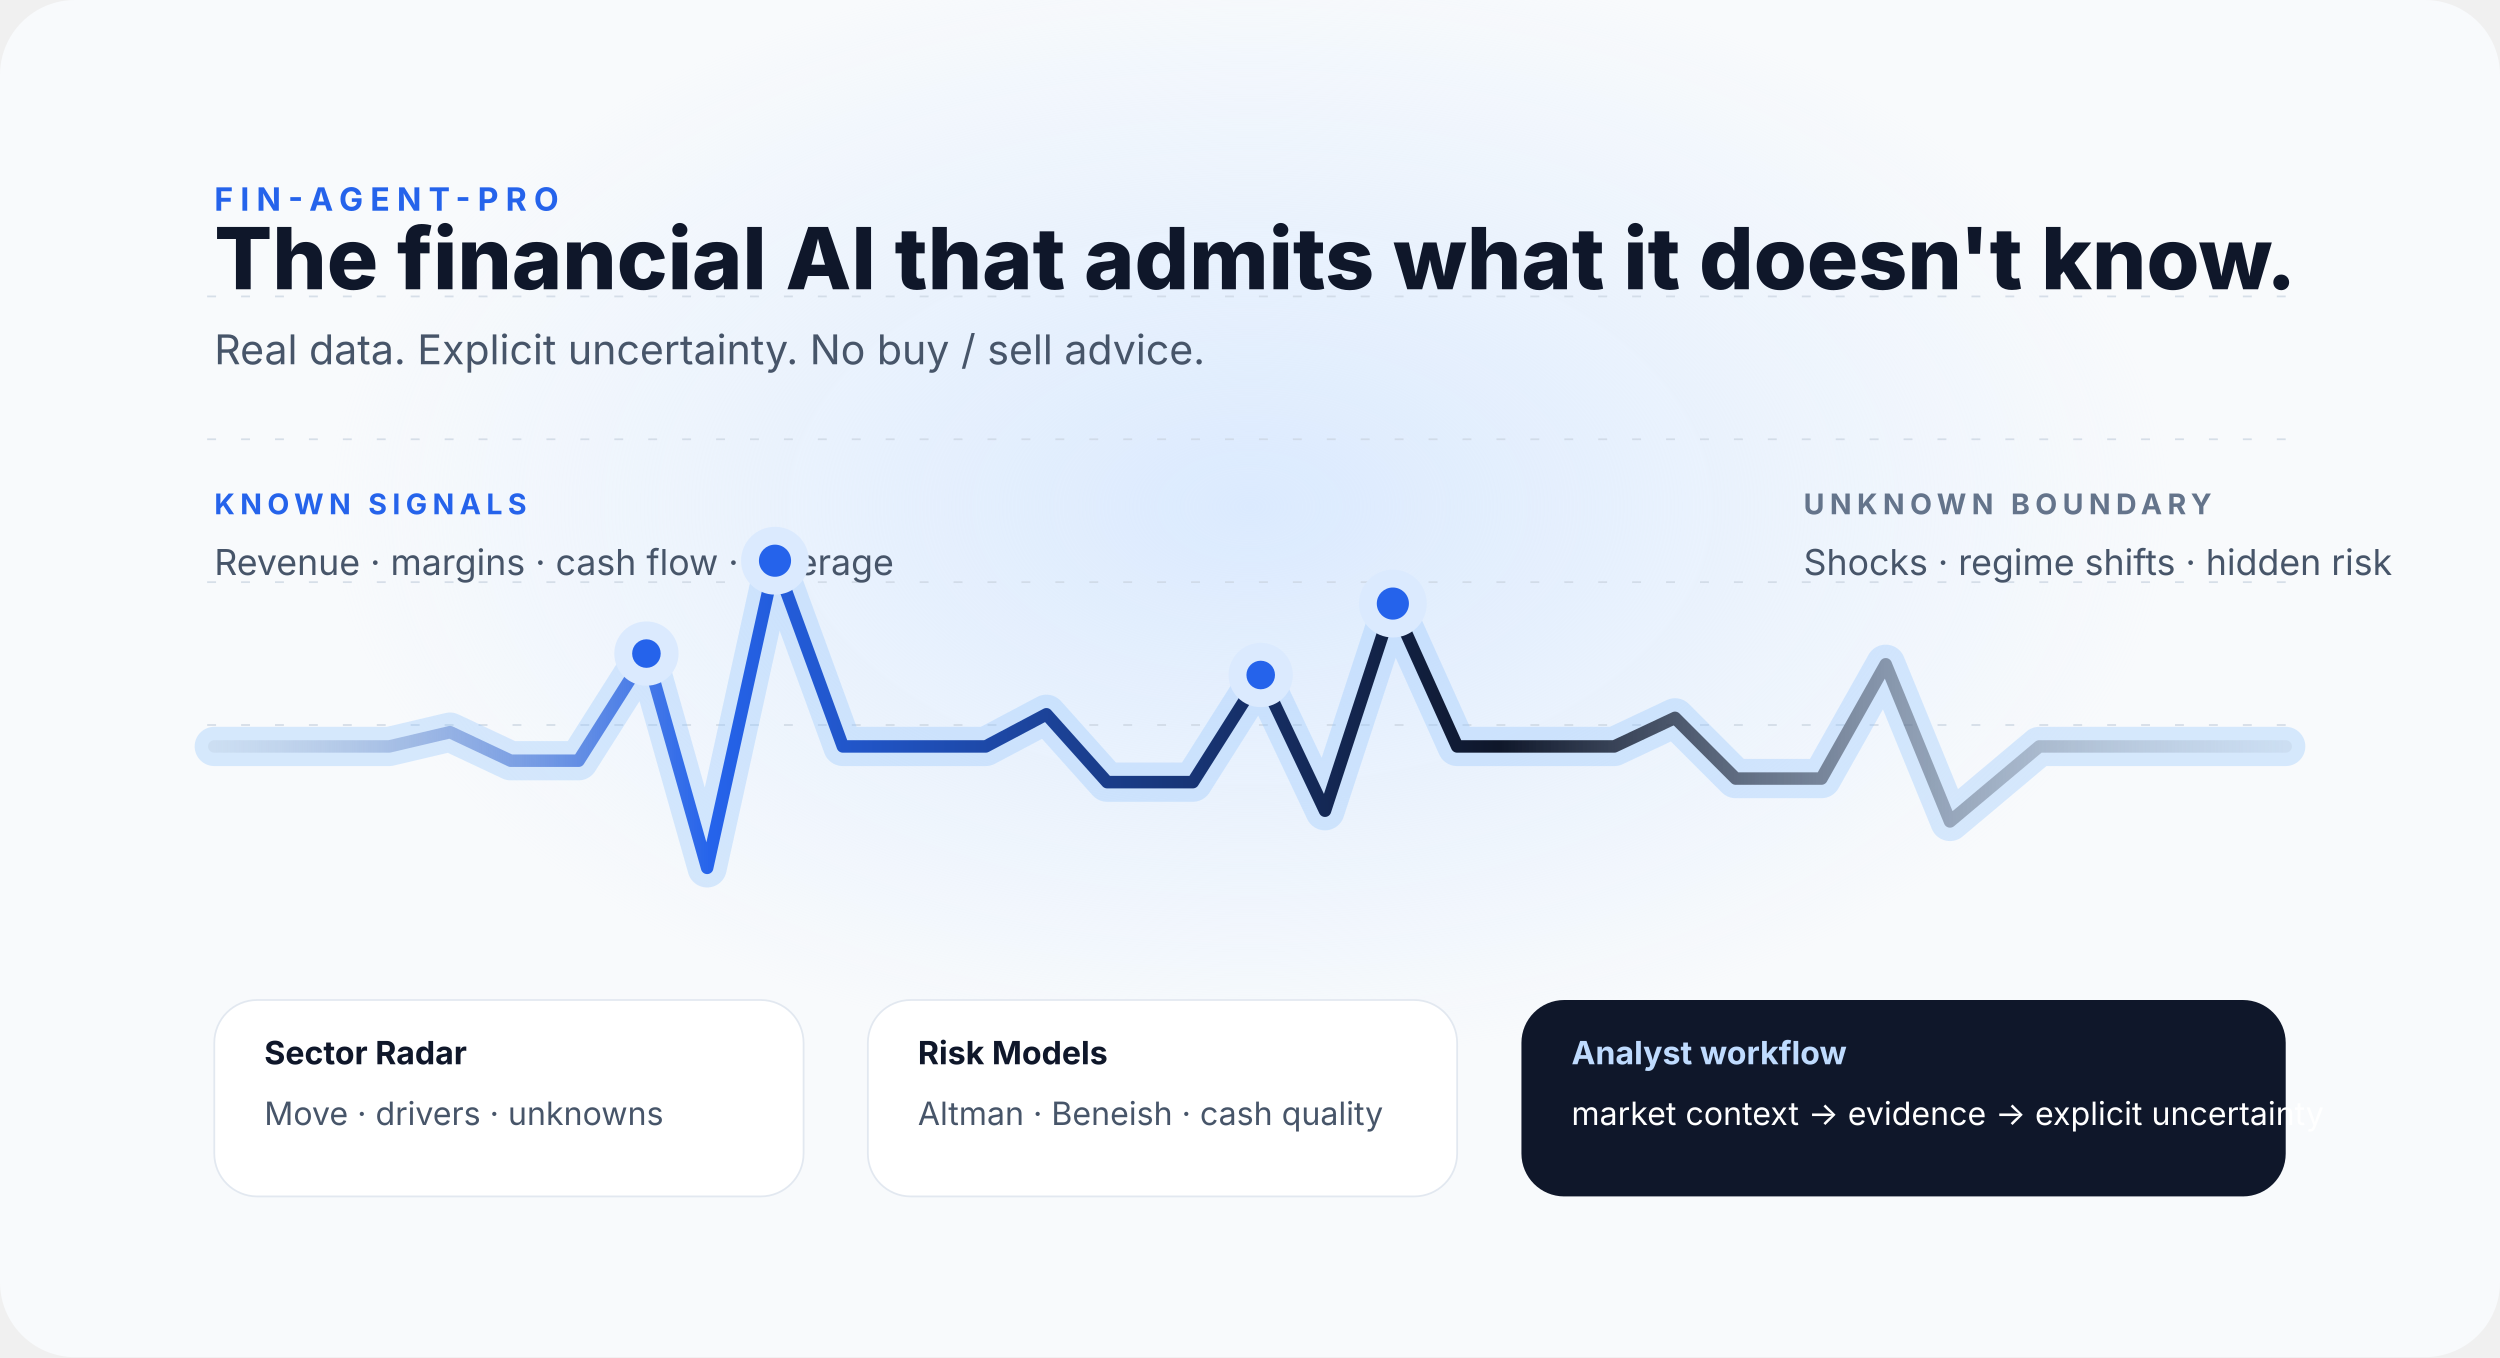
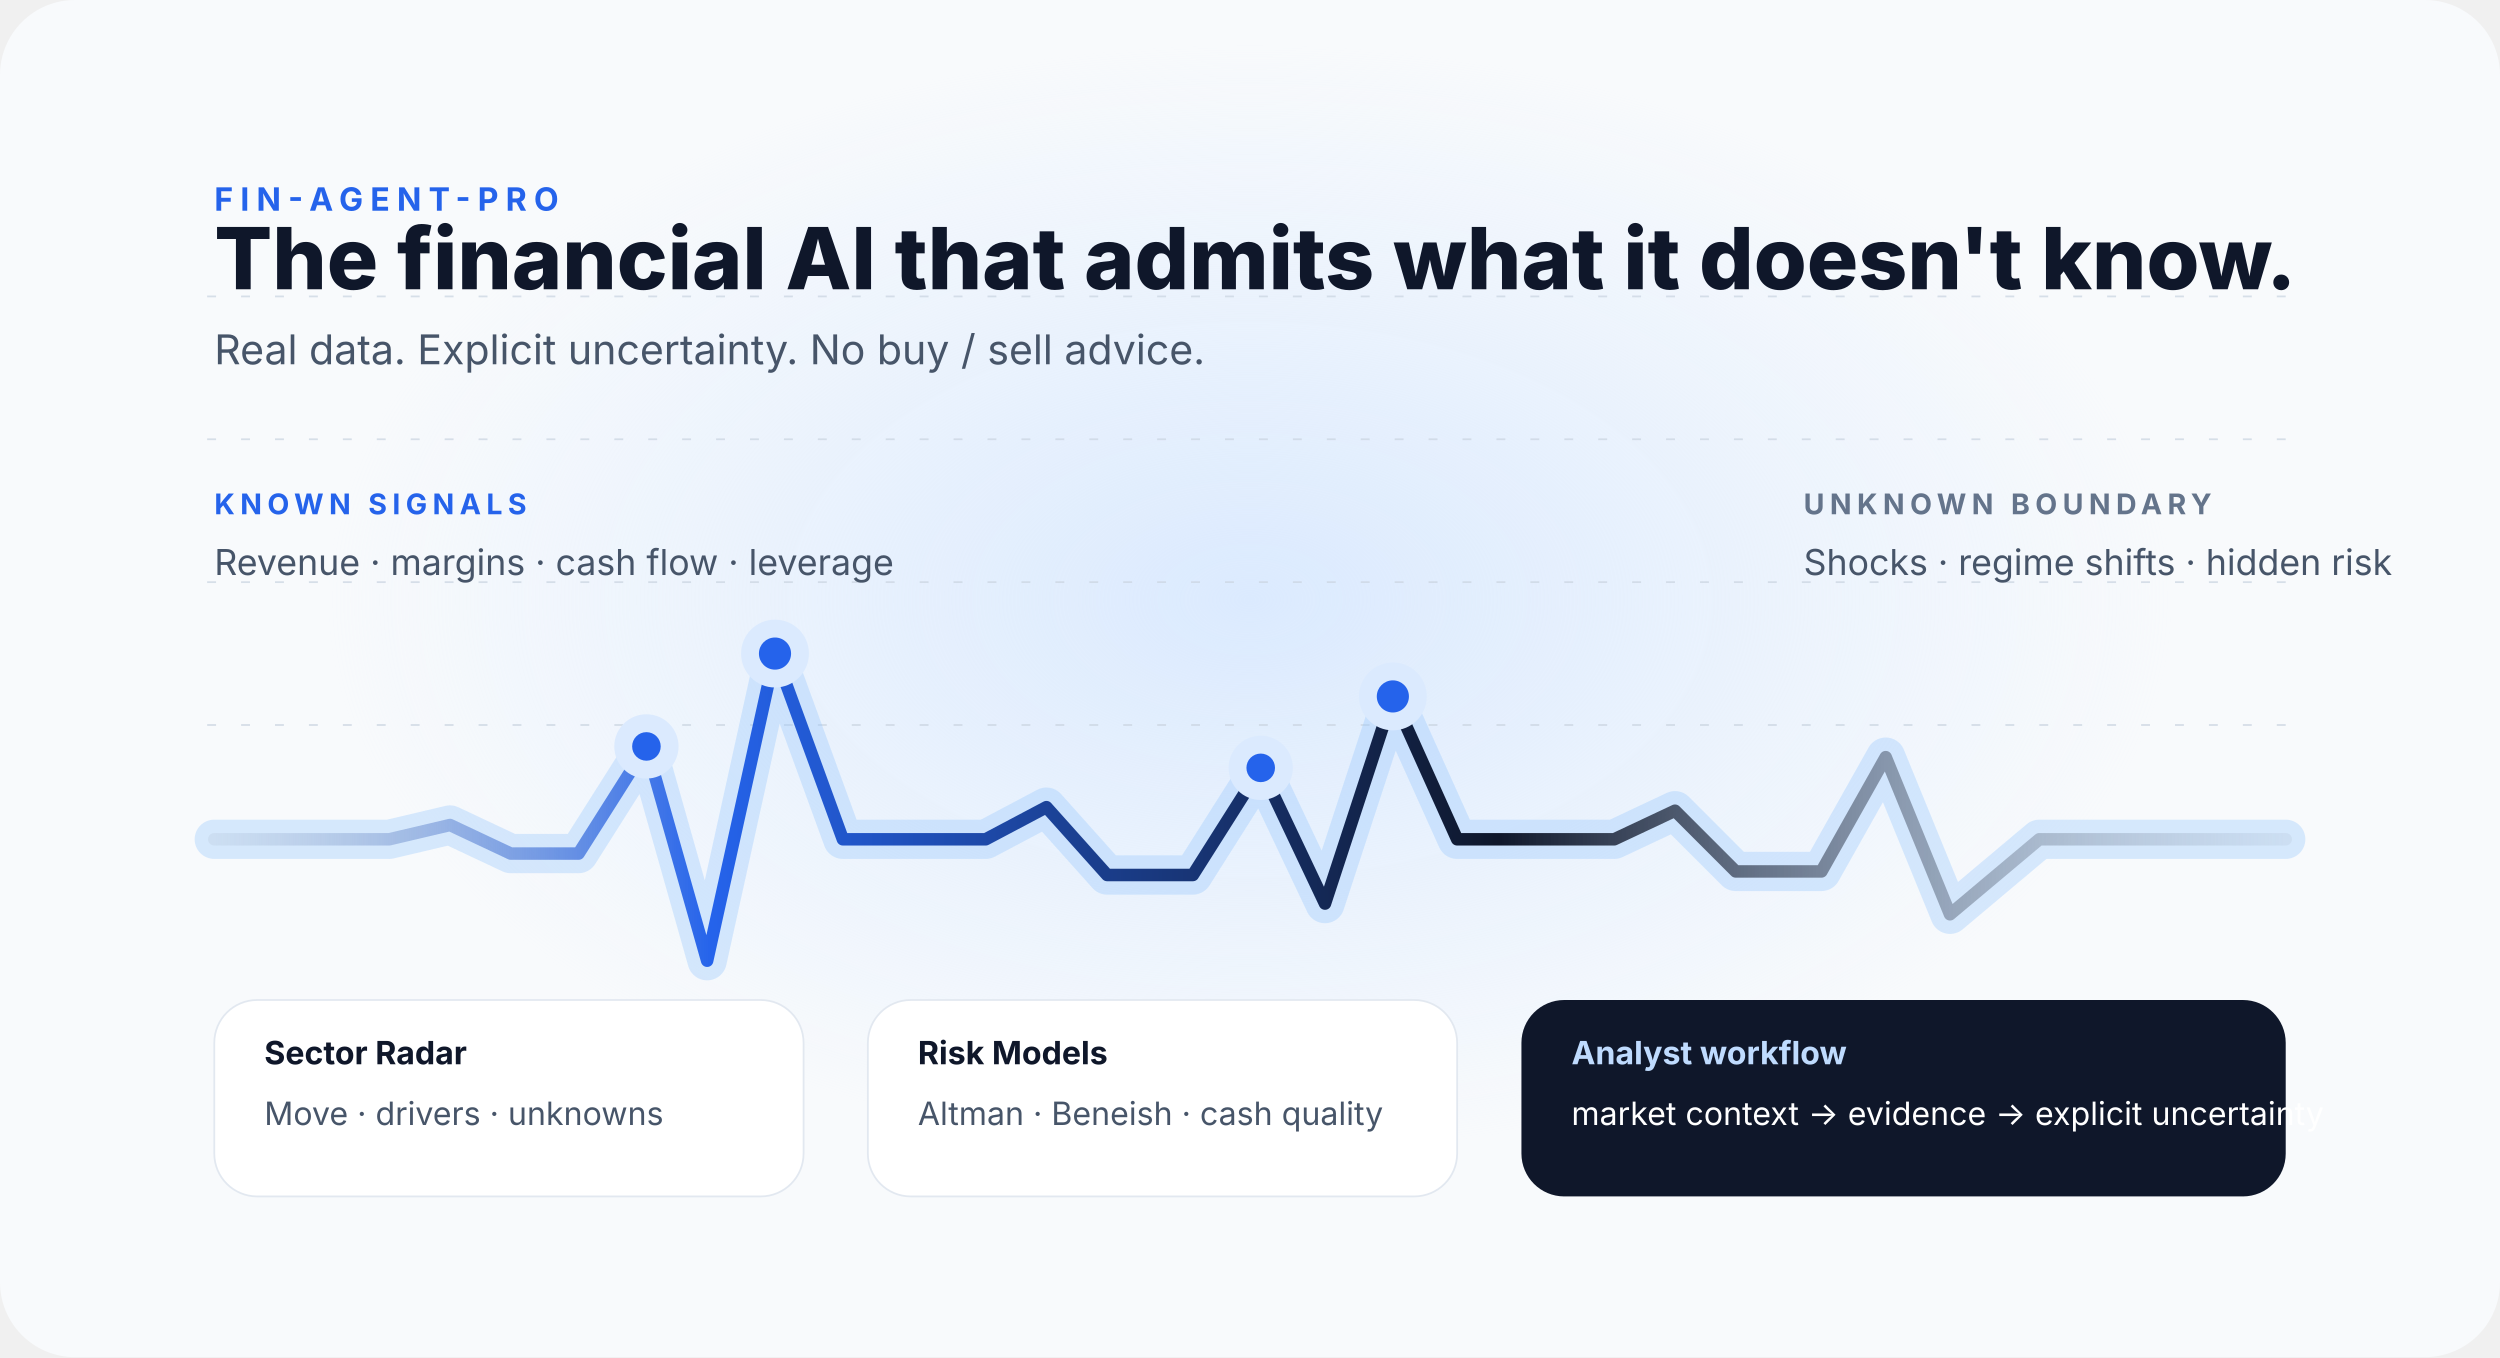
<svg xmlns="http://www.w3.org/2000/svg" width="1400" height="760" viewBox="0 0 1400 760" fill="none">
  <rect width="1400" height="760" rx="42" fill="#F8FAFC" />
  <defs>
-     <radialGradient id="halo" cx="0" cy="0" r="1" gradientUnits="userSpaceOnUse" gradientTransform="translate(700 284) rotate(90) scale(310 520)">
+     <radialGradient id="halo" cx="0" cy="0" r="1" gradientUnits="userSpaceOnUse" gradientTransform="translate(700 336) rotate(90) scale(310 520)">
      <stop stop-color="#DBEAFE" />
      <stop offset="1" stop-color="#DBEAFE" stop-opacity="0" />
    </radialGradient>
    <linearGradient id="pulse" x1="120" y1="0" x2="1280" y2="0" gradientUnits="userSpaceOnUse">
      <stop stop-color="#94A3B8" stop-opacity=".14" />
      <stop offset=".24" stop-color="#2563EB" />
      <stop offset=".62" stop-color="#0F172A" />
      <stop offset="1" stop-color="#94A3B8" stop-opacity=".14" />
    </linearGradient>
  </defs>
  <rect width="1400" height="760" rx="42" fill="url(#halo)" />
  <g opacity=".75">
    <path d="M116 166H1284" stroke="#CBD5E1" stroke-dasharray="5 14" />
    <path d="M116 246H1284" stroke="#CBD5E1" stroke-dasharray="5 14" />
    <path d="M116 326H1284" stroke="#CBD5E1" stroke-dasharray="5 14" />
    <path d="M116 406H1284" stroke="#CBD5E1" stroke-dasharray="5 14" />
  </g>
  <text x="120" y="118" fill="#2563EB" font-family="Inter, Arial, sans-serif" font-size="18" font-weight="700" letter-spacing="4">FIN-AGENT-PRO</text>
  <text x="120" y="162" fill="#0F172A" font-family="Inter, Arial, sans-serif" font-size="48" font-weight="760">The financial AI that admits what it doesn't know.</text>
  <text x="120" y="204" fill="#475569" font-family="Inter, Arial, sans-serif" font-size="23">Real data. Explicit uncertainty. No buy / sell advice.</text>
  <text x="120" y="288" fill="#2563EB" font-family="Inter, Arial, sans-serif" font-size="16" font-weight="700" letter-spacing="3">KNOWN SIGNALS</text>
  <text x="120" y="322" fill="#475569" font-family="Inter, Arial, sans-serif" font-size="20">Revenue · margins · cash flow · leverage</text>
  <text x="1010" y="288" fill="#64748B" font-family="Inter, Arial, sans-serif" font-size="16" font-weight="700" letter-spacing="3">UNKNOWN BOUNDARY</text>
  <text x="1010" y="322" fill="#475569" font-family="Inter, Arial, sans-serif" font-size="20">Shocks · regime shifts · hidden risk</text>
-   <path d="M120 418H218L252 410L286 426H324L362 366L396 486L434 314L472 418H552L586 400L620 438H668L706 378L742 454L780 338L816 418H904L938 402L972 436H1020L1056 372L1092 460L1142 418H1280" stroke="#93C5FD" stroke-width="22" stroke-linecap="round" stroke-linejoin="round" opacity=".34" />
-   <path d="M120 418H218L252 410L286 426H324L362 366L396 486L434 314L472 418H552L586 400L620 438H668L706 378L742 454L780 338L816 418H904L938 402L972 436H1020L1056 372L1092 460L1142 418H1280" stroke="url(#pulse)" stroke-width="7" stroke-linecap="round" stroke-linejoin="round" />
-   <circle cx="362" cy="366" r="18" fill="#DBEAFE" />
-   <circle cx="362" cy="366" r="8" fill="#2563EB" />
-   <circle cx="434" cy="314" r="19" fill="#DBEAFE" />
-   <circle cx="434" cy="314" r="9" fill="#2563EB" />
-   <circle cx="706" cy="378" r="18" fill="#DBEAFE" />
-   <circle cx="706" cy="378" r="8" fill="#2563EB" />
-   <circle cx="780" cy="338" r="19" fill="#DBEAFE" />
-   <circle cx="780" cy="338" r="9" fill="#2563EB" />
+   <path d="M120 470H218L252 462L286 478H324L362 418L396 538L434 366L472 470H552L586 452L620 490H668L706 430L742 506L780 390L816 470H904L938 454L972 488H1020L1056 424L1092 512L1142 470H1280" stroke="#93C5FD" stroke-width="22" stroke-linecap="round" stroke-linejoin="round" opacity=".34" />
+   <path d="M120 470H218L252 462L286 478H324L362 418L396 538L434 366L472 470H552L586 452L620 490H668L706 430L742 506L780 390L816 470H904L938 454L972 488H1020L1056 424L1092 512L1142 470H1280" stroke="url(#pulse)" stroke-width="7" stroke-linecap="round" stroke-linejoin="round" />
+   <circle cx="362" cy="418" r="18" fill="#DBEAFE" />
+   <circle cx="362" cy="418" r="8" fill="#2563EB" />
+   <circle cx="434" cy="366" r="19" fill="#DBEAFE" />
+   <circle cx="434" cy="366" r="9" fill="#2563EB" />
+   <circle cx="706" cy="430" r="18" fill="#DBEAFE" />
+   <circle cx="706" cy="430" r="8" fill="#2563EB" />
+   <circle cx="780" cy="390" r="19" fill="#DBEAFE" />
+   <circle cx="780" cy="390" r="9" fill="#2563EB" />
  <rect x="120" y="560" width="330" height="110" rx="24" fill="white" stroke="#E2E8F0" />
  <text x="148" y="596" fill="#0F172A" font-family="Inter, Arial, sans-serif" font-size="18" font-weight="700">Sector Radar</text>
  <text x="148" y="630" fill="#475569" font-family="Inter, Arial, sans-serif" font-size="18">Move · drivers · unknowns</text>
  <rect x="486" y="560" width="330" height="110" rx="24" fill="white" stroke="#E2E8F0" />
  <text x="514" y="596" fill="#0F172A" font-family="Inter, Arial, sans-serif" font-size="18" font-weight="700">Risk Models</text>
  <text x="514" y="630" fill="#475569" font-family="Inter, Arial, sans-serif" font-size="18">Altman · Beneish · cash quality</text>
  <rect x="852" y="560" width="428" height="110" rx="24" fill="#0F172A" />
  <text x="880" y="596" fill="#BFDBFE" font-family="Inter, Arial, sans-serif" font-size="18" font-weight="700">Analyst workflow</text>
  <text x="880" y="630" fill="white" font-family="Inter, Arial, sans-serif" font-size="18">market context → evidence → explicit uncertainty</text>
</svg>
